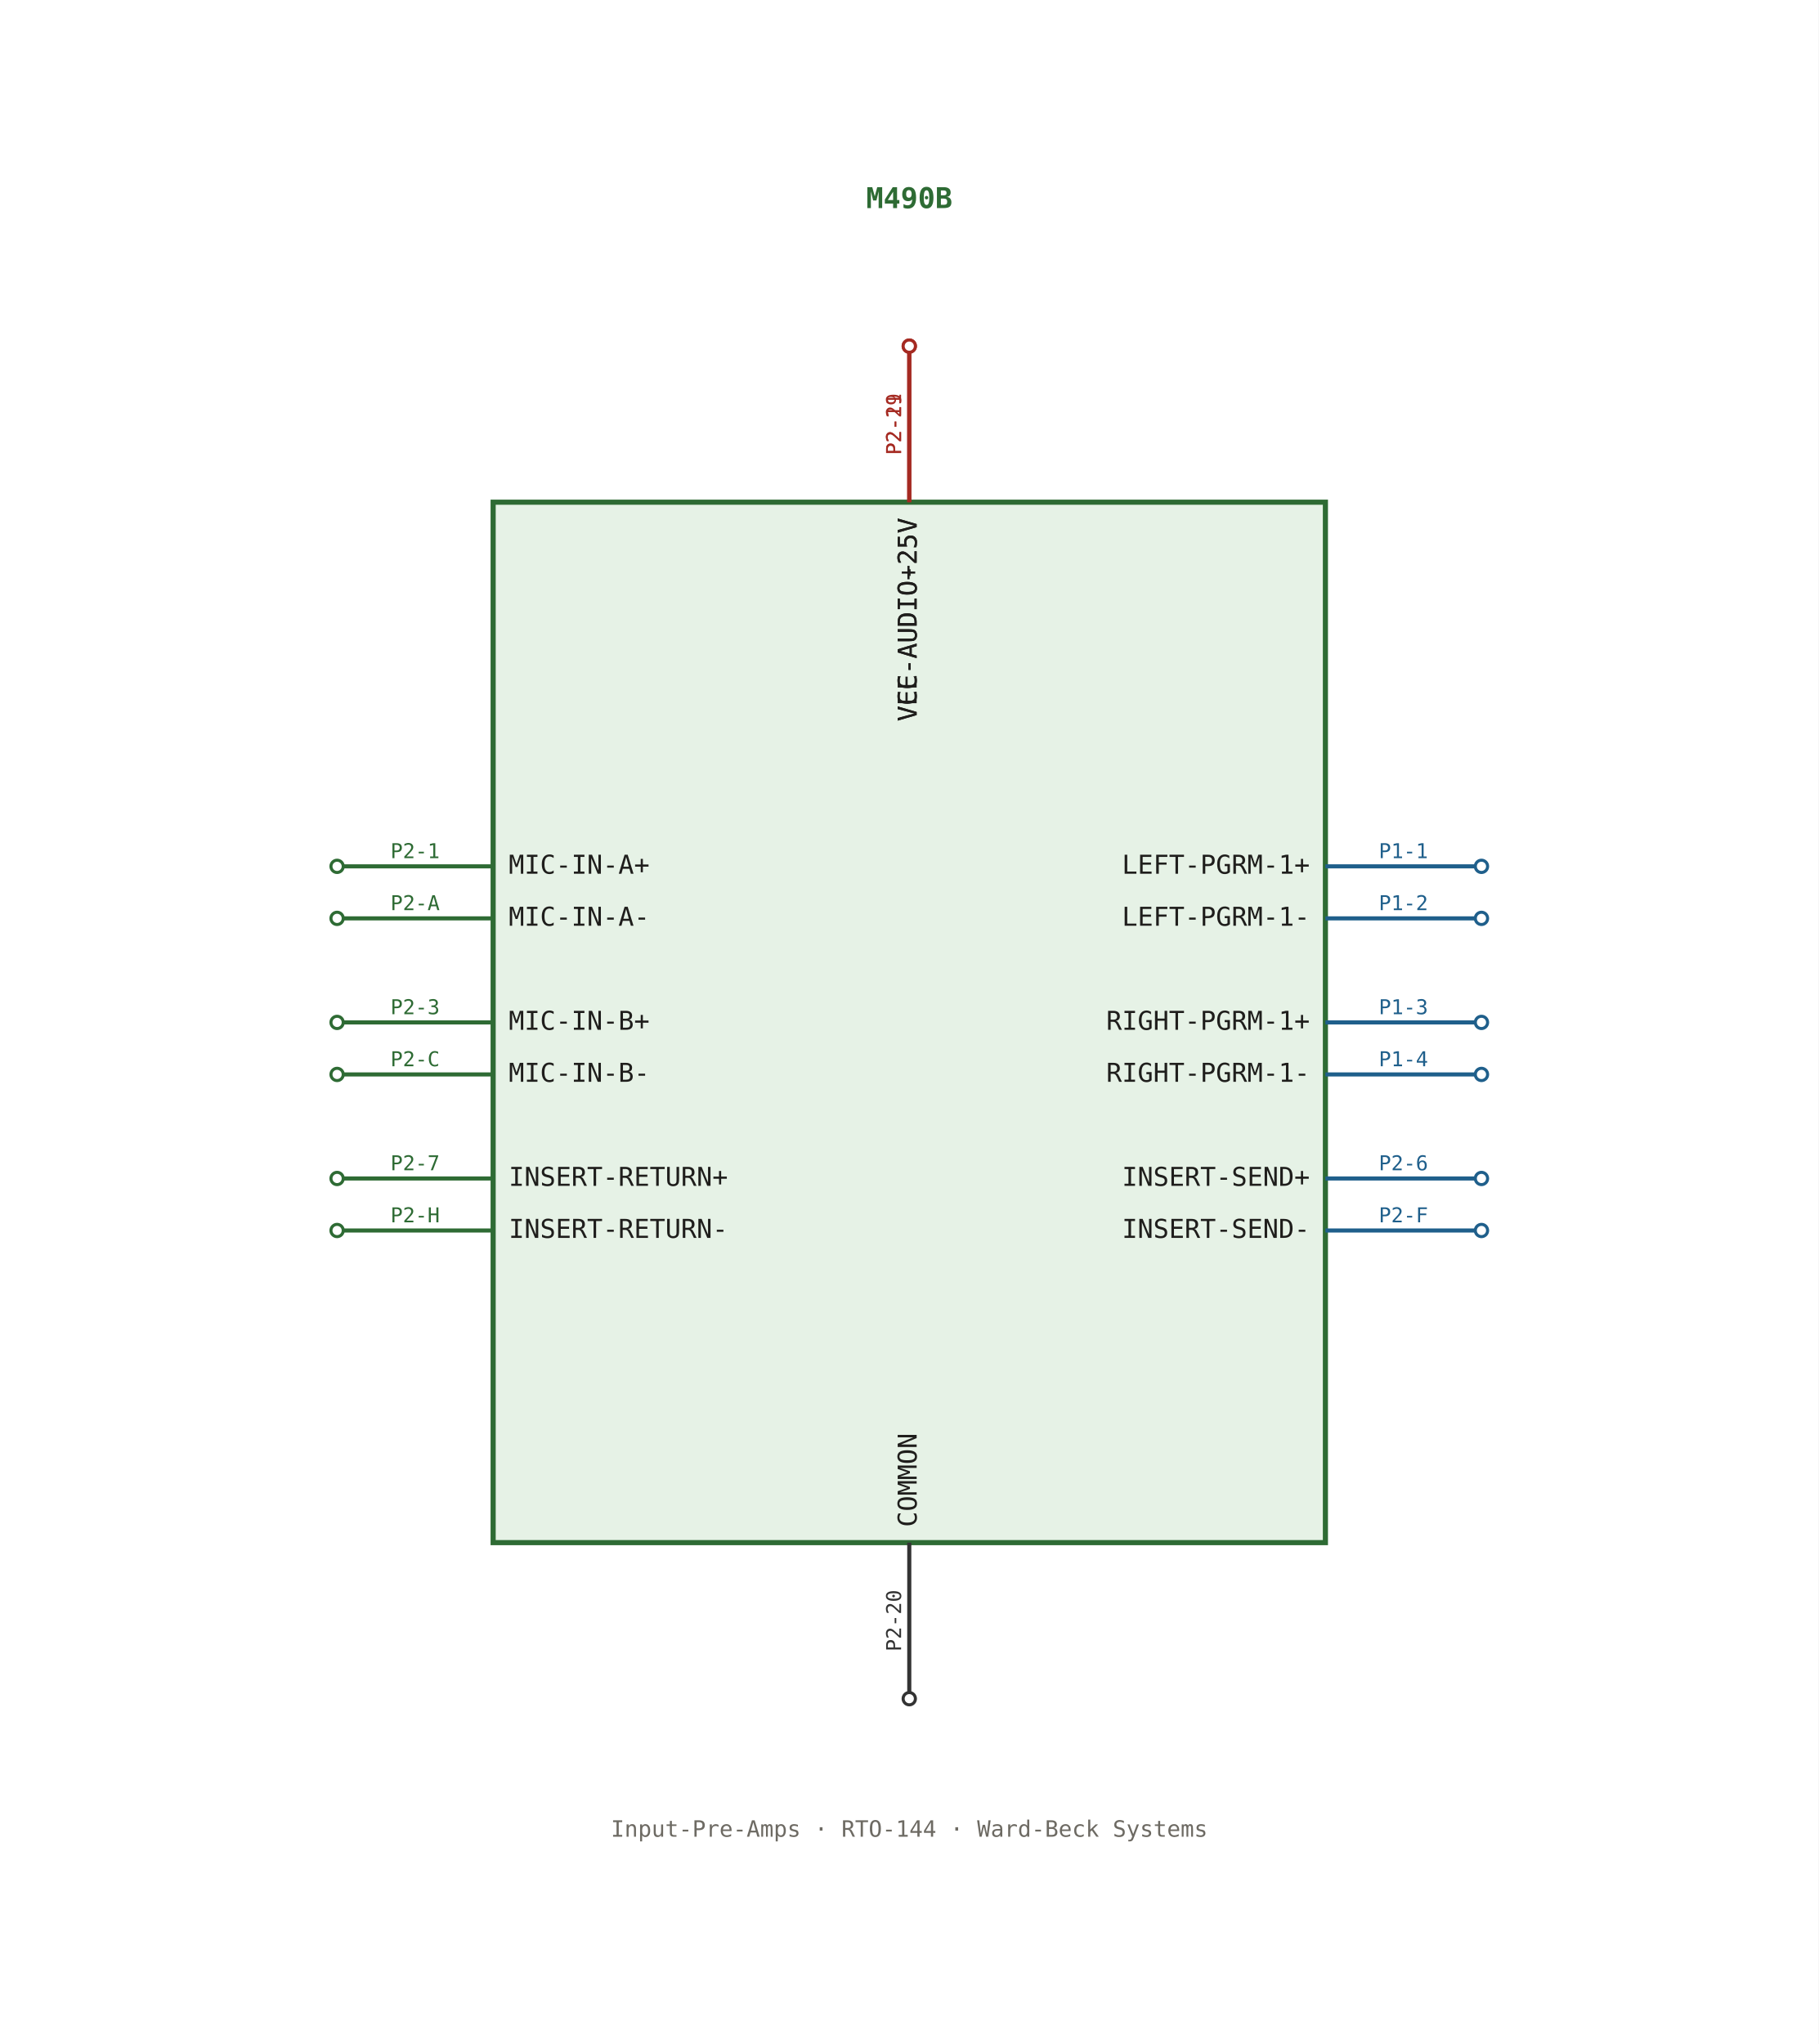
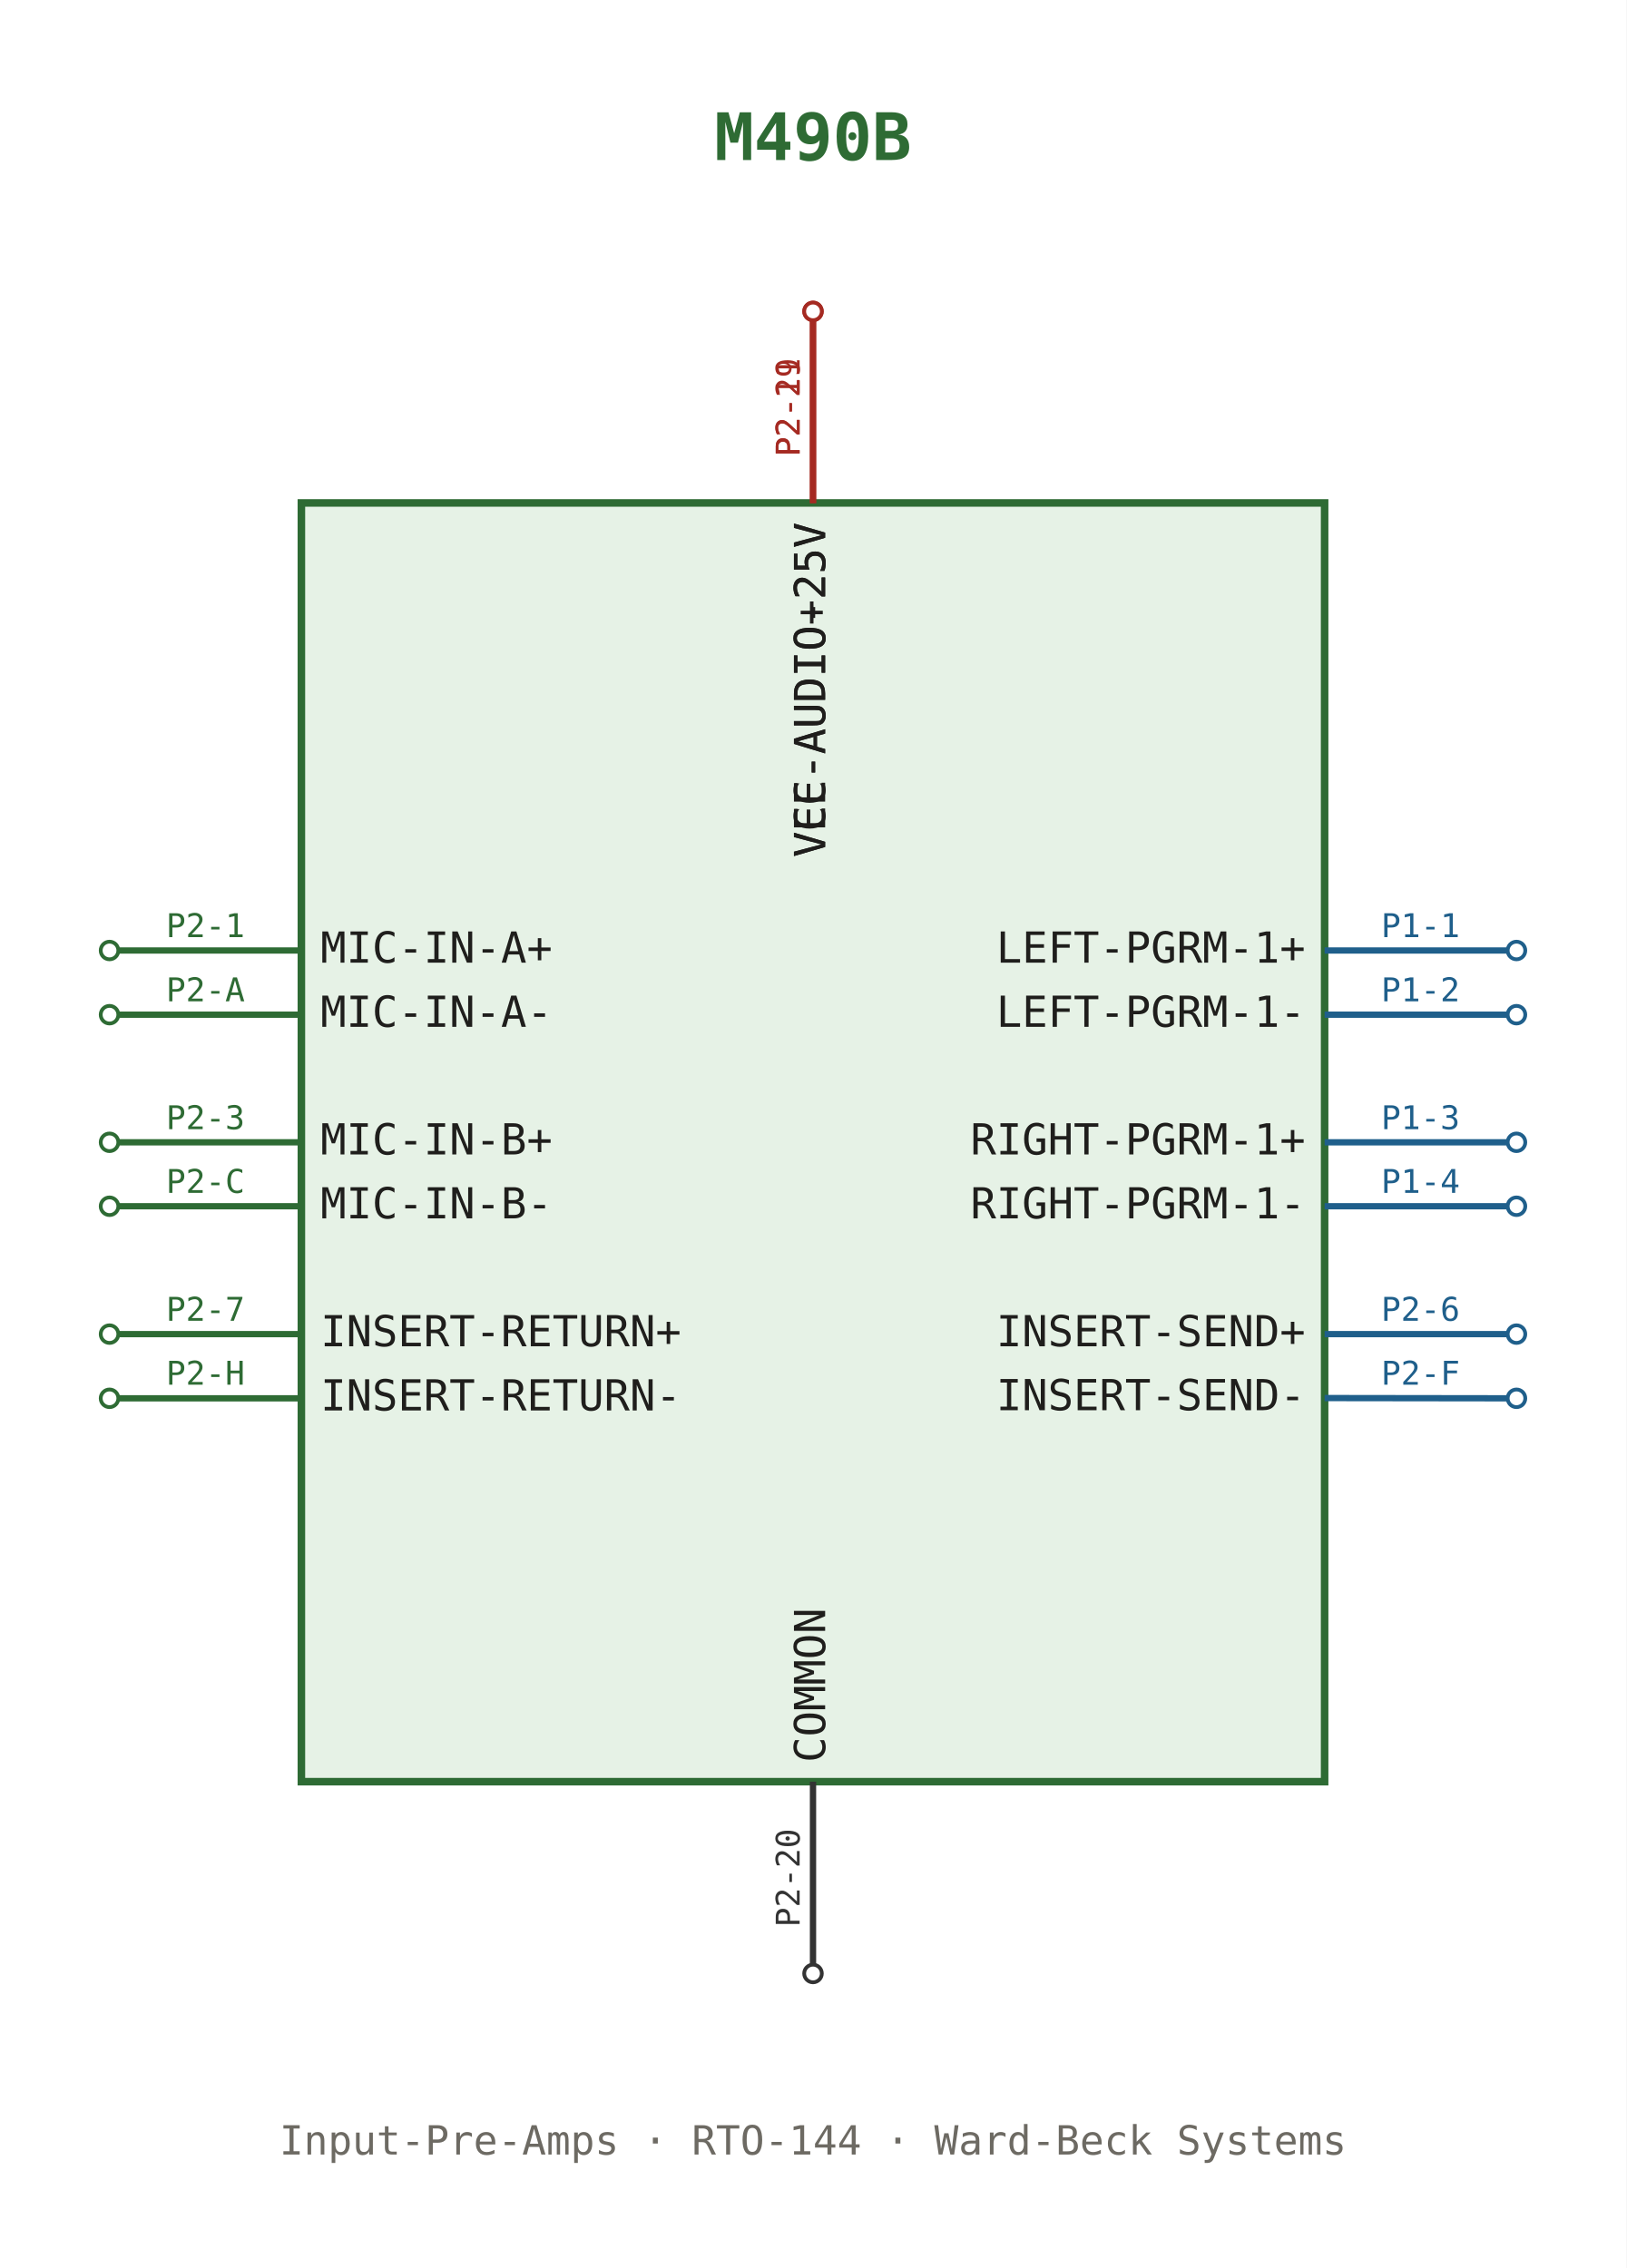
- <svg xmlns="http://www.w3.org/2000/svg" viewBox="0 0 888 998" font-family="Overpass Mono, ui-monospace, monospace">
+ <svg xmlns="http://www.w3.org/2000/svg" viewBox="0 0 646 901" font-family="Overpass Mono, Consolas, ui-monospace, monospace">
  <rect width="100%" height="100%" fill="#ffffff" />
-   <rect x="240.8" y="245.2" width="406.4" height="508.0" fill="#E6F2E6" stroke="#2E6B34" stroke-width="2.5" />
-   <line x1="164.6" y1="423.0" x2="240.8" y2="423.0" stroke="#2E6B34" stroke-width="2" />
-   <circle cx="164.6" cy="423.0" r="3" fill="#fff" stroke="#2E6B34" stroke-width="1.5" />
-   <text x="248.4" y="423.0" font-size="12.7" dominant-baseline="middle" text-anchor="start" fill="#1f1e1c">MIC-IN-A+</text>
-   <text x="202.7" y="419.0" font-size="10" text-anchor="middle" fill="#2E6B34">P2-1</text>
-   <line x1="164.6" y1="448.4" x2="240.8" y2="448.4" stroke="#2E6B34" stroke-width="2" />
-   <circle cx="164.6" cy="448.4" r="3" fill="#fff" stroke="#2E6B34" stroke-width="1.5" />
-   <text x="248.4" y="448.4" font-size="12.7" dominant-baseline="middle" text-anchor="start" fill="#1f1e1c">MIC-IN-A-</text>
-   <text x="202.7" y="444.4" font-size="10" text-anchor="middle" fill="#2E6B34">P2-A</text>
-   <line x1="164.6" y1="499.2" x2="240.8" y2="499.2" stroke="#2E6B34" stroke-width="2" />
-   <circle cx="164.6" cy="499.2" r="3" fill="#fff" stroke="#2E6B34" stroke-width="1.5" />
-   <text x="248.4" y="499.2" font-size="12.7" dominant-baseline="middle" text-anchor="start" fill="#1f1e1c">MIC-IN-B+</text>
-   <text x="202.7" y="495.2" font-size="10" text-anchor="middle" fill="#2E6B34">P2-3</text>
-   <line x1="164.6" y1="524.6" x2="240.8" y2="524.6" stroke="#2E6B34" stroke-width="2" />
-   <circle cx="164.6" cy="524.6" r="3" fill="#fff" stroke="#2E6B34" stroke-width="1.5" />
-   <text x="248.4" y="524.6" font-size="12.7" dominant-baseline="middle" text-anchor="start" fill="#1f1e1c">MIC-IN-B-</text>
-   <text x="202.7" y="520.6" font-size="10" text-anchor="middle" fill="#2E6B34">P2-C</text>
-   <line x1="164.6" y1="575.4" x2="240.8" y2="575.4" stroke="#2E6B34" stroke-width="2" />
-   <circle cx="164.6" cy="575.4" r="3" fill="#fff" stroke="#2E6B34" stroke-width="1.5" />
-   <text x="248.4" y="575.4" font-size="12.7" dominant-baseline="middle" text-anchor="start" fill="#1f1e1c">INSERT-RETURN+</text>
-   <text x="202.7" y="571.4" font-size="10" text-anchor="middle" fill="#2E6B34">P2-7</text>
-   <line x1="164.6" y1="600.8" x2="240.8" y2="600.8" stroke="#2E6B34" stroke-width="2" />
-   <circle cx="164.6" cy="600.8" r="3" fill="#fff" stroke="#2E6B34" stroke-width="1.5" />
-   <text x="248.4" y="600.8" font-size="12.7" dominant-baseline="middle" text-anchor="start" fill="#1f1e1c">INSERT-RETURN-</text>
-   <text x="202.7" y="596.8" font-size="10" text-anchor="middle" fill="#2E6B34">P2-H</text>
-   <line x1="723.4" y1="423.0" x2="647.2" y2="423.0" stroke="#1F5F8B" stroke-width="2" />
-   <circle cx="723.4" cy="423.0" r="3" fill="#fff" stroke="#1F5F8B" stroke-width="1.5" />
-   <text x="639.6" y="423.0" font-size="12.7" dominant-baseline="middle" text-anchor="end" fill="#1f1e1c">LEFT-PGRM-1+</text>
-   <text x="685.3" y="419.0" font-size="10" text-anchor="middle" fill="#1F5F8B">P1-1</text>
-   <line x1="723.4" y1="448.4" x2="647.2" y2="448.4" stroke="#1F5F8B" stroke-width="2" />
-   <circle cx="723.4" cy="448.4" r="3" fill="#fff" stroke="#1F5F8B" stroke-width="1.5" />
-   <text x="639.6" y="448.4" font-size="12.7" dominant-baseline="middle" text-anchor="end" fill="#1f1e1c">LEFT-PGRM-1-</text>
-   <text x="685.3" y="444.4" font-size="10" text-anchor="middle" fill="#1F5F8B">P1-2</text>
-   <line x1="723.4" y1="499.2" x2="647.2" y2="499.2" stroke="#1F5F8B" stroke-width="2" />
-   <circle cx="723.4" cy="499.2" r="3" fill="#fff" stroke="#1F5F8B" stroke-width="1.5" />
-   <text x="639.6" y="499.2" font-size="12.7" dominant-baseline="middle" text-anchor="end" fill="#1f1e1c">RIGHT-PGRM-1+</text>
-   <text x="685.3" y="495.2" font-size="10" text-anchor="middle" fill="#1F5F8B">P1-3</text>
-   <line x1="723.4" y1="524.6" x2="647.2" y2="524.6" stroke="#1F5F8B" stroke-width="2" />
-   <circle cx="723.4" cy="524.6" r="3" fill="#fff" stroke="#1F5F8B" stroke-width="1.5" />
-   <text x="639.6" y="524.6" font-size="12.7" dominant-baseline="middle" text-anchor="end" fill="#1f1e1c">RIGHT-PGRM-1-</text>
-   <text x="685.3" y="520.6" font-size="10" text-anchor="middle" fill="#1F5F8B">P1-4</text>
-   <line x1="723.4" y1="575.4" x2="647.2" y2="575.4" stroke="#1F5F8B" stroke-width="2" />
-   <circle cx="723.4" cy="575.4" r="3" fill="#fff" stroke="#1F5F8B" stroke-width="1.5" />
-   <text x="639.6" y="575.4" font-size="12.7" dominant-baseline="middle" text-anchor="end" fill="#1f1e1c">INSERT-SEND+</text>
-   <text x="685.3" y="571.4" font-size="10" text-anchor="middle" fill="#1F5F8B">P2-6</text>
-   <line x1="723.4" y1="600.8" x2="647.2" y2="600.8" stroke="#1F5F8B" stroke-width="2" />
-   <circle cx="723.4" cy="600.8" r="3" fill="#fff" stroke="#1F5F8B" stroke-width="1.5" />
-   <text x="639.6" y="600.8" font-size="12.7" dominant-baseline="middle" text-anchor="end" fill="#1f1e1c">INSERT-SEND-</text>
-   <text x="685.3" y="596.8" font-size="10" text-anchor="middle" fill="#1F5F8B">P2-F</text>
-   <line x1="444.0" y1="169.0" x2="444.0" y2="245.2" stroke="#A52A22" stroke-width="2" />
-   <circle cx="444.0" cy="169.0" r="3" fill="#fff" stroke="#A52A22" stroke-width="1.5" />
-   <text x="444.0" y="252.8" font-size="12.7" dominant-baseline="middle" text-anchor="end" fill="#1f1e1c" transform="rotate(-90 444.0 252.8)">VCC-AUDIO+25V</text>
-   <text x="440.0" y="207.1" font-size="10" text-anchor="middle" fill="#A52A22" transform="rotate(-90 440.0 207.1)">P2-21</text>
-   <line x1="444.0" y1="169.0" x2="444.0" y2="245.2" stroke="#A52A22" stroke-width="2" />
-   <circle cx="444.0" cy="169.0" r="3" fill="#fff" stroke="#A52A22" stroke-width="1.5" />
-   <text x="444.0" y="252.8" font-size="12.7" dominant-baseline="middle" text-anchor="end" fill="#1f1e1c" transform="rotate(-90 444.0 252.8)">VEE-AUDIO-25V</text>
-   <text x="440.0" y="207.1" font-size="10" text-anchor="middle" fill="#A52A22" transform="rotate(-90 440.0 207.1)">P2-19</text>
-   <line x1="444.0" y1="829.4" x2="444.0" y2="753.2" stroke="#333333" stroke-width="2" />
-   <circle cx="444.0" cy="829.4" r="3" fill="#fff" stroke="#333333" stroke-width="1.5" />
-   <text x="444.0" y="745.6" font-size="12.7" dominant-baseline="middle" text-anchor="start" fill="#1f1e1c" transform="rotate(-90 444.0 745.6)">COMMON</text>
-   <text x="440.0" y="791.3" font-size="10" text-anchor="middle" fill="#333333" transform="rotate(-90 440.0 791.3)">P2-20</text>
-   <text x="444.0" y="101.6" font-size="14" font-weight="700" text-anchor="middle" fill="#2E6B34">M490B</text>
-   <text x="444.0" y="896.8" font-size="11" text-anchor="middle" fill="#6d6a63">Input-Pre-Amps · RTO-144 · Ward-Beck Systems</text>
+   <rect x="119.7" y="199.8" width="406.4" height="508.0" fill="#E6F2E6" stroke="#2E6B34" stroke-width="3.00" />
+   <line x1="43.5" y1="377.6" x2="119.7" y2="377.6" stroke="#2E6B34" stroke-width="2.50" />
+   <circle cx="43.5" cy="377.6" r="3.5" fill="#ffffff" stroke="#2E6B34" stroke-width="1.50" />
+   <text x="127.3" y="377.6" font-size="17.0" dominant-baseline="middle" text-anchor="start" fill="#1F1E1C">MIC-IN-A+</text>
+   <text x="81.6" y="368.6" font-size="13.0" dominant-baseline="middle" text-anchor="middle" fill="#2E6B34">P2-1</text>
+   <line x1="43.5" y1="403.1" x2="119.7" y2="403.1" stroke="#2E6B34" stroke-width="2.50" />
+   <circle cx="43.5" cy="403.1" r="3.5" fill="#ffffff" stroke="#2E6B34" stroke-width="1.50" />
+   <text x="127.3" y="403.1" font-size="17.0" dominant-baseline="middle" text-anchor="start" fill="#1F1E1C">MIC-IN-A-</text>
+   <text x="81.6" y="394.1" font-size="13.0" dominant-baseline="middle" text-anchor="middle" fill="#2E6B34">P2-A</text>
+   <line x1="43.5" y1="453.8" x2="119.7" y2="453.8" stroke="#2E6B34" stroke-width="2.50" />
+   <circle cx="43.5" cy="453.8" r="3.5" fill="#ffffff" stroke="#2E6B34" stroke-width="1.50" />
+   <text x="127.3" y="453.8" font-size="17.0" dominant-baseline="middle" text-anchor="start" fill="#1F1E1C">MIC-IN-B+</text>
+   <text x="81.6" y="444.9" font-size="13.0" dominant-baseline="middle" text-anchor="middle" fill="#2E6B34">P2-3</text>
+   <line x1="43.5" y1="479.2" x2="119.7" y2="479.2" stroke="#2E6B34" stroke-width="2.50" />
+   <circle cx="43.5" cy="479.2" r="3.5" fill="#ffffff" stroke="#2E6B34" stroke-width="1.50" />
+   <text x="127.3" y="479.2" font-size="17.0" dominant-baseline="middle" text-anchor="start" fill="#1F1E1C">MIC-IN-B-</text>
+   <text x="81.6" y="470.2" font-size="13.0" dominant-baseline="middle" text-anchor="middle" fill="#2E6B34">P2-C</text>
+   <line x1="43.5" y1="530.0" x2="119.7" y2="530.0" stroke="#2E6B34" stroke-width="2.50" />
+   <circle cx="43.5" cy="530.0" r="3.5" fill="#ffffff" stroke="#2E6B34" stroke-width="1.50" />
+   <text x="127.3" y="530.0" font-size="17.0" dominant-baseline="middle" text-anchor="start" fill="#1F1E1C">INSERT-RETURN+</text>
+   <text x="81.6" y="521.0" font-size="13.0" dominant-baseline="middle" text-anchor="middle" fill="#2E6B34">P2-7</text>
+   <line x1="43.5" y1="555.5" x2="119.7" y2="555.5" stroke="#2E6B34" stroke-width="2.50" />
+   <circle cx="43.5" cy="555.5" r="3.5" fill="#ffffff" stroke="#2E6B34" stroke-width="1.50" />
+   <text x="127.3" y="555.5" font-size="17.0" dominant-baseline="middle" text-anchor="start" fill="#1F1E1C">INSERT-RETURN-</text>
+   <text x="81.6" y="546.4" font-size="13.0" dominant-baseline="middle" text-anchor="middle" fill="#2E6B34">P2-H</text>
+   <line x1="602.3" y1="377.6" x2="526.1" y2="377.6" stroke="#1F5F8B" stroke-width="2.50" />
+   <circle cx="602.3" cy="377.6" r="3.5" fill="#ffffff" stroke="#1F5F8B" stroke-width="1.50" />
+   <text x="518.5" y="377.6" font-size="17.0" dominant-baseline="middle" text-anchor="end" fill="#1F1E1C">LEFT-PGRM-1+</text>
+   <text x="564.2" y="368.6" font-size="13.0" dominant-baseline="middle" text-anchor="middle" fill="#1F5F8B">P1-1</text>
+   <line x1="602.3" y1="403.1" x2="526.1" y2="403.1" stroke="#1F5F8B" stroke-width="2.50" />
+   <circle cx="602.3" cy="403.1" r="3.5" fill="#ffffff" stroke="#1F5F8B" stroke-width="1.50" />
+   <text x="518.5" y="403.1" font-size="17.0" dominant-baseline="middle" text-anchor="end" fill="#1F1E1C">LEFT-PGRM-1-</text>
+   <text x="564.2" y="394.1" font-size="13.0" dominant-baseline="middle" text-anchor="middle" fill="#1F5F8B">P1-2</text>
+   <line x1="602.3" y1="453.8" x2="526.1" y2="453.8" stroke="#1F5F8B" stroke-width="2.50" />
+   <circle cx="602.3" cy="453.8" r="3.5" fill="#ffffff" stroke="#1F5F8B" stroke-width="1.50" />
+   <text x="518.5" y="453.8" font-size="17.0" dominant-baseline="middle" text-anchor="end" fill="#1F1E1C">RIGHT-PGRM-1+</text>
+   <text x="564.2" y="444.9" font-size="13.0" dominant-baseline="middle" text-anchor="middle" fill="#1F5F8B">P1-3</text>
+   <line x1="602.3" y1="479.2" x2="526.1" y2="479.2" stroke="#1F5F8B" stroke-width="2.50" />
+   <circle cx="602.3" cy="479.2" r="3.5" fill="#ffffff" stroke="#1F5F8B" stroke-width="1.50" />
+   <text x="518.5" y="479.2" font-size="17.0" dominant-baseline="middle" text-anchor="end" fill="#1F1E1C">RIGHT-PGRM-1-</text>
+   <text x="564.2" y="470.2" font-size="13.0" dominant-baseline="middle" text-anchor="middle" fill="#1F5F8B">P1-4</text>
+   <line x1="602.3" y1="530.0" x2="526.1" y2="530.0" stroke="#1F5F8B" stroke-width="2.50" />
+   <circle cx="602.3" cy="530.0" r="3.5" fill="#ffffff" stroke="#1F5F8B" stroke-width="1.50" />
+   <text x="518.5" y="530.0" font-size="17.0" dominant-baseline="middle" text-anchor="end" fill="#1F1E1C">INSERT-SEND+</text>
+   <text x="564.2" y="521.0" font-size="13.0" dominant-baseline="middle" text-anchor="middle" fill="#1F5F8B">P2-6</text>
+   <line x1="602.3" y1="555.5" x2="526.1" y2="555.4" stroke="#1F5F8B" stroke-width="2.50" />
+   <circle cx="602.3" cy="555.5" r="3.5" fill="#ffffff" stroke="#1F5F8B" stroke-width="1.50" />
+   <text x="518.5" y="555.4" font-size="17.0" dominant-baseline="middle" text-anchor="end" fill="#1F1E1C">INSERT-SEND-</text>
+   <text x="564.2" y="546.4" font-size="13.0" dominant-baseline="middle" text-anchor="middle" fill="#1F5F8B">P2-F</text>
+   <line x1="322.9" y1="123.7" x2="322.9" y2="199.9" stroke="#A52A22" stroke-width="2.50" />
+   <circle cx="322.9" cy="123.7" r="3.5" fill="#ffffff" stroke="#A52A22" stroke-width="1.50" />
+   <text x="322.9" y="207.5" font-size="17.0" dominant-baseline="middle" text-anchor="end" fill="#1F1E1C" transform="rotate(-90 322.9 207.5)">VCC-AUDIO+25V</text>
+   <text x="313.9" y="161.8" font-size="13.0" dominant-baseline="middle" text-anchor="middle" fill="#A52A22" transform="rotate(-90 313.9 161.8)">P2-21</text>
+   <line x1="322.9" y1="123.7" x2="322.9" y2="199.9" stroke="#A52A22" stroke-width="2.50" />
+   <circle cx="322.9" cy="123.7" r="3.5" fill="#ffffff" stroke="#A52A22" stroke-width="1.50" />
+   <text x="322.9" y="207.5" font-size="17.0" dominant-baseline="middle" text-anchor="end" fill="#1F1E1C" transform="rotate(-90 322.9 207.5)">VEE-AUDIO-25V</text>
+   <text x="313.9" y="161.8" font-size="13.0" dominant-baseline="middle" text-anchor="middle" fill="#A52A22" transform="rotate(-90 313.9 161.8)">P2-19</text>
+   <line x1="322.9" y1="784.0" x2="322.9" y2="707.8" stroke="#333333" stroke-width="2.50" />
+   <circle cx="322.9" cy="784.0" r="3.5" fill="#ffffff" stroke="#333333" stroke-width="1.50" />
+   <text x="322.9" y="700.2" font-size="17.0" dominant-baseline="middle" text-anchor="start" fill="#1F1E1C" transform="rotate(-90 322.9 700.2)">COMMON</text>
+   <text x="313.9" y="746.0" font-size="13.0" dominant-baseline="middle" text-anchor="middle" fill="#333333" transform="rotate(-90 313.9 746.0)">P2-20</text>
+   <text x="322.9" y="56.2" font-size="26.0" dominant-baseline="middle" text-anchor="middle" fill="#2E6B34" font-weight="700">M490B</text>
+   <text x="322.9" y="851.4" font-size="16.0" dominant-baseline="middle" text-anchor="middle" fill="#6D6A63">Input-Pre-Amps · RTO-144 · Ward-Beck Systems</text>
</svg>
